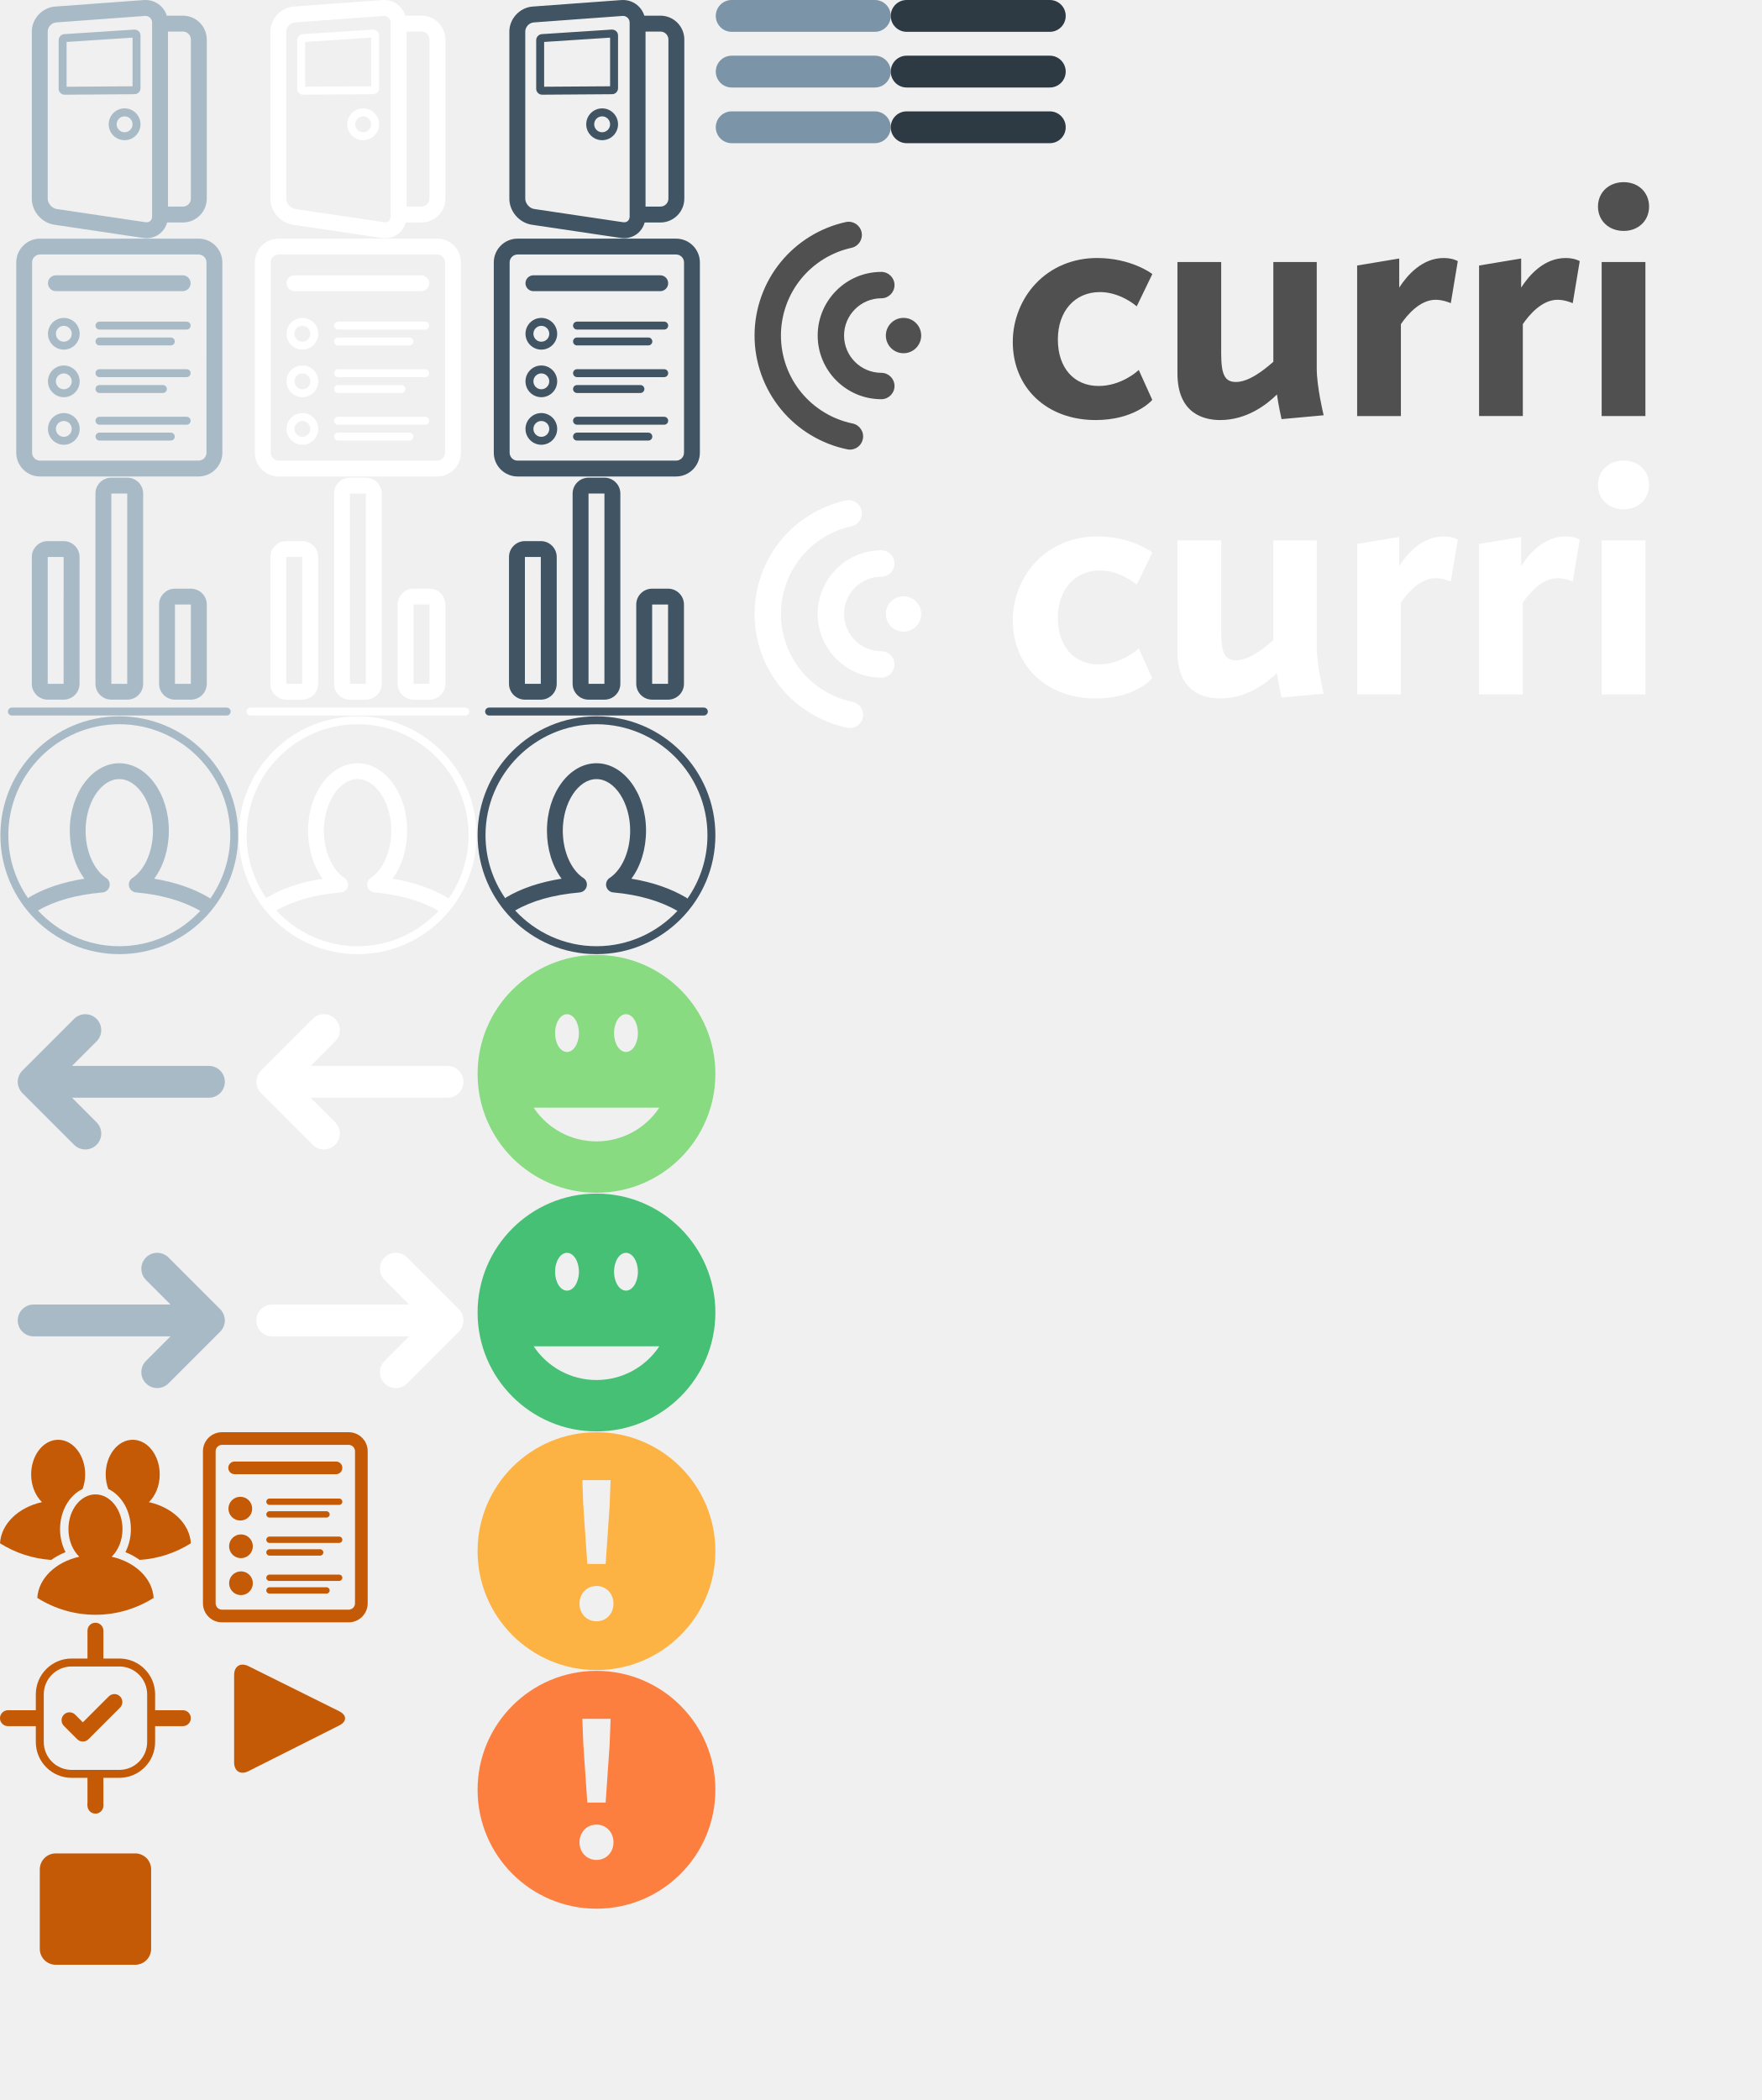
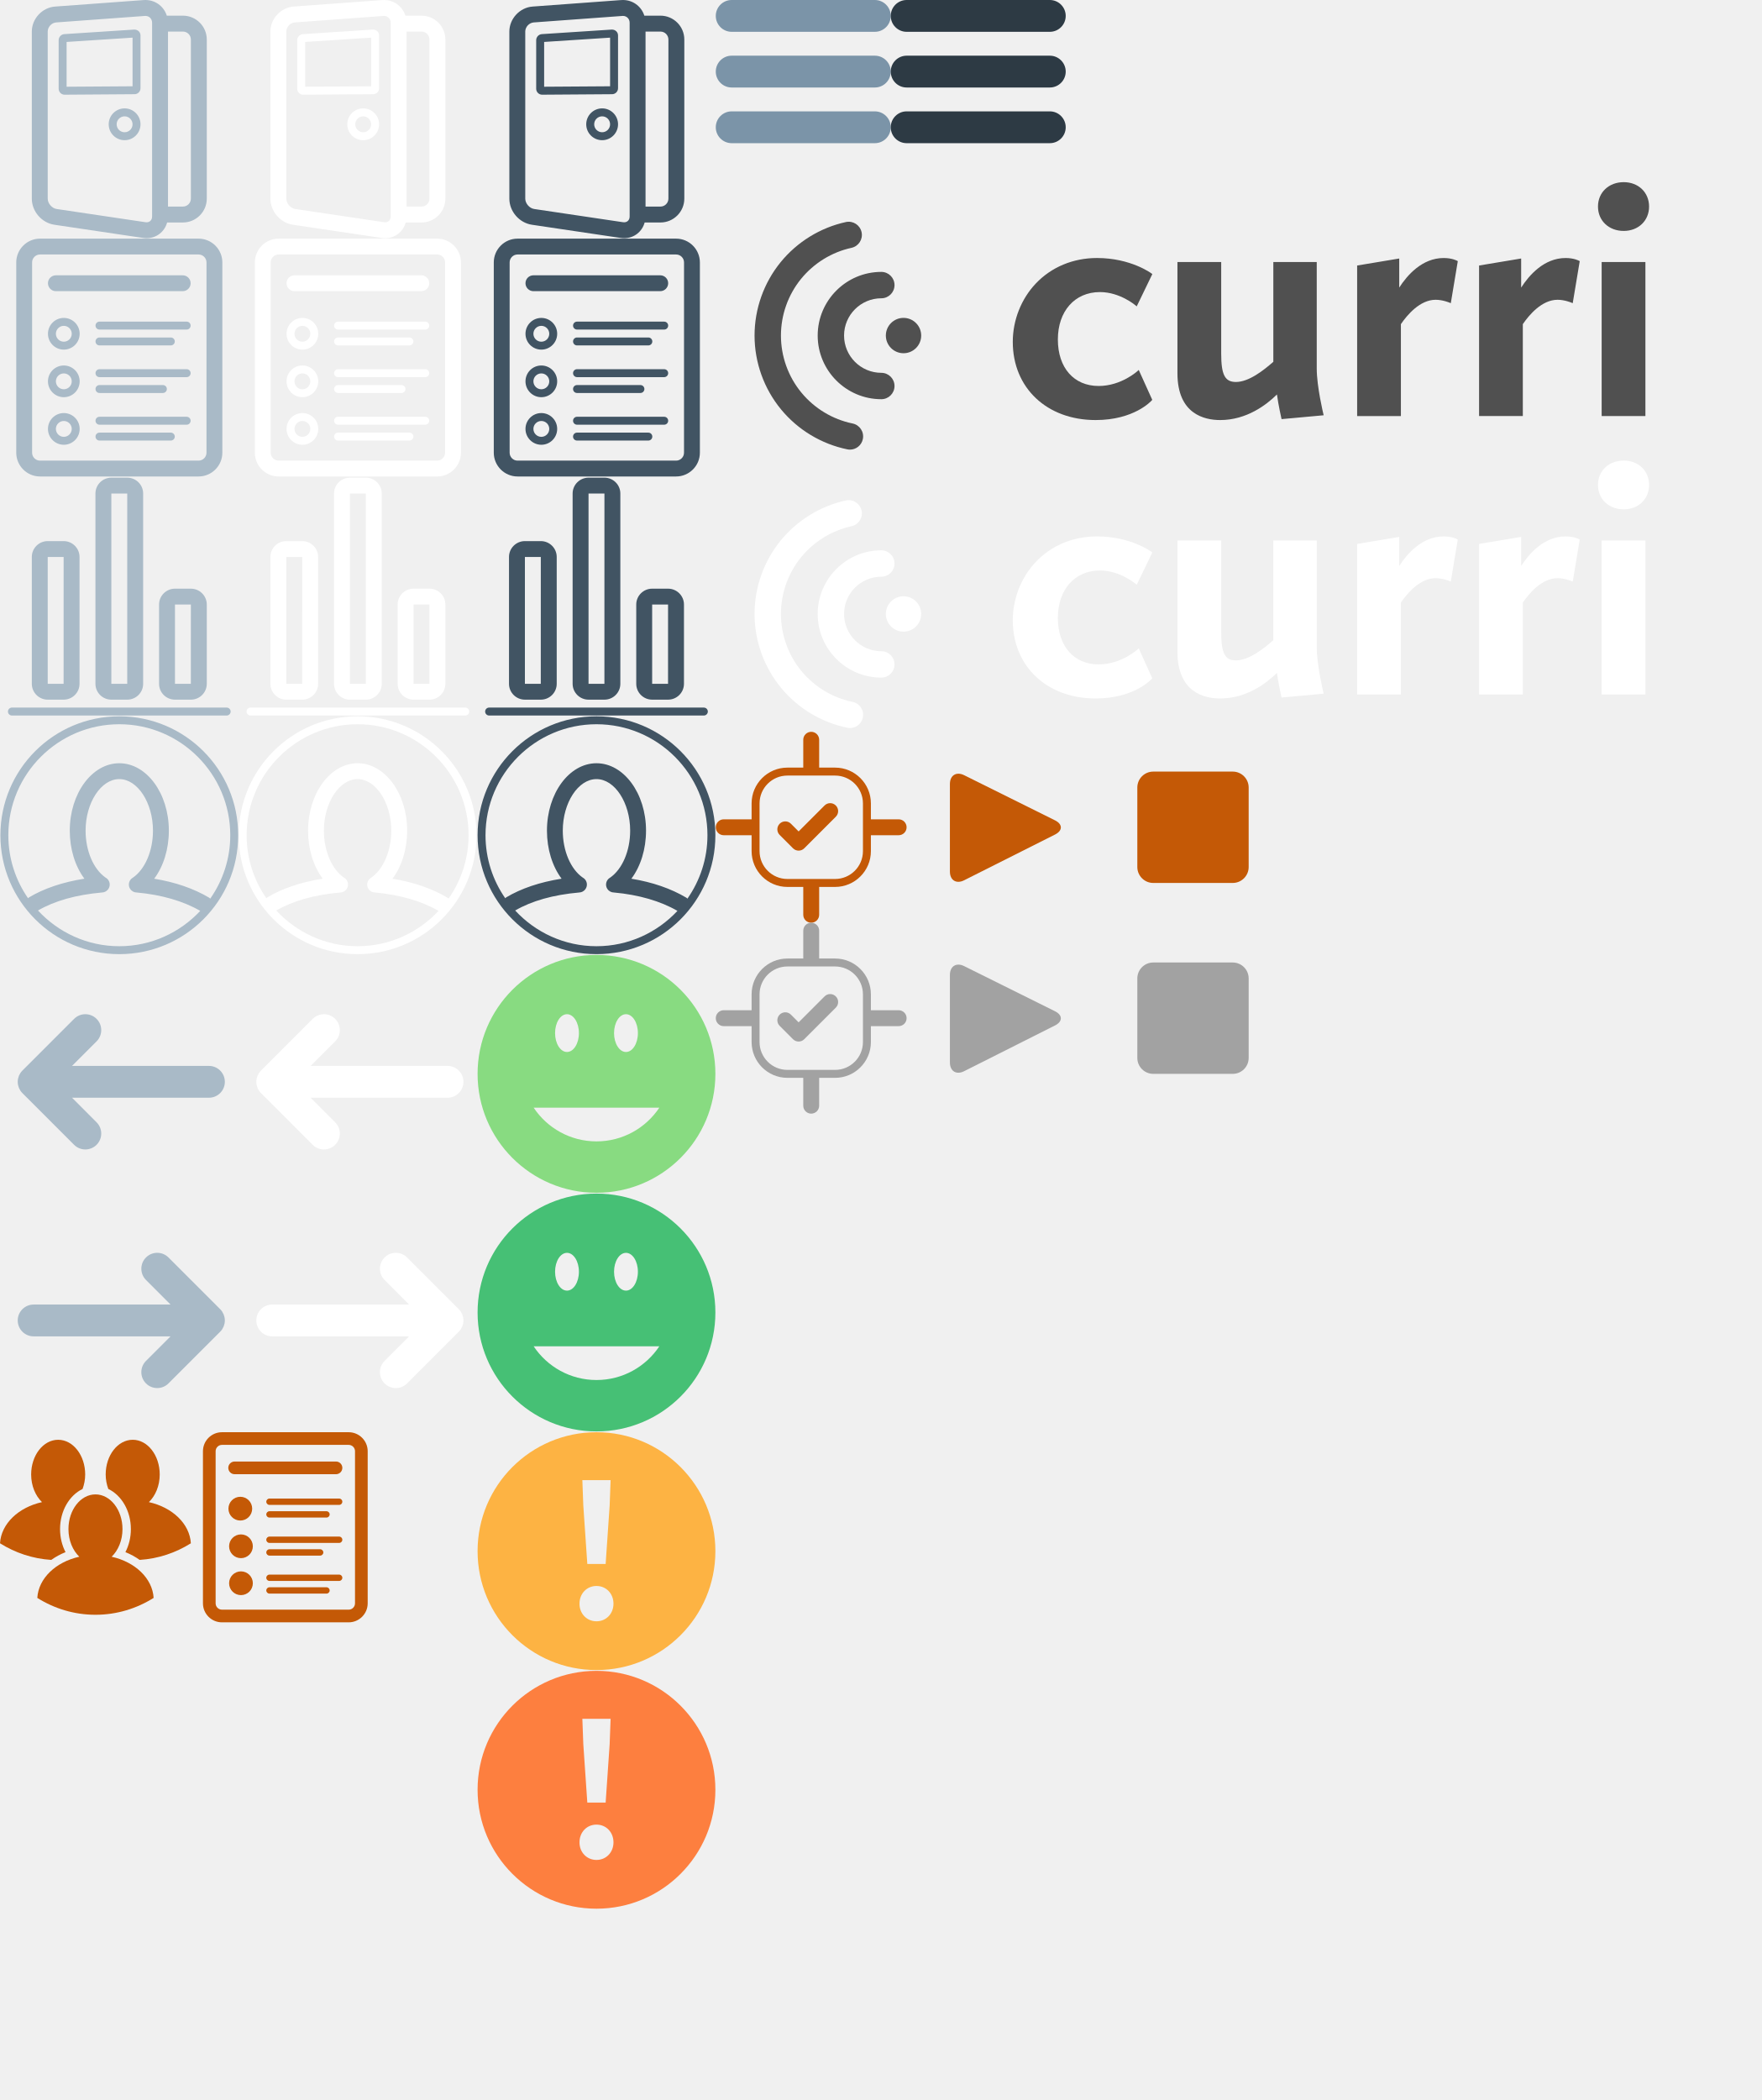
<svg xmlns="http://www.w3.org/2000/svg" version="1.1" id="Layer_1" x="0px" y="0px" width="221.5px" height="264px" viewBox="0.25 0 221.5 264" enable-background="new 0.25 0 221.5 264" xml:space="preserve">
  <path fill="none" stroke="#000000" stroke-linecap="round" stroke-linejoin="round" stroke-miterlimit="10" d="M91.233,11.326" />
  <path fill="none" stroke="#000000" stroke-linecap="round" stroke-linejoin="round" stroke-miterlimit="10" d="M89.233,12.929" />
  <g>
    <path fill="#7B94A8" d="M110.25,0h-18c-1.104,0-2,0.896-2,2s0.896,2,2,2h18c1.104,0,2-0.896,2-2S111.354,0,110.25,0z" />
    <path fill="#7B94A8" d="M110.25,7h-18c-1.104,0-2,0.896-2,2s0.896,2,2,2h18c1.104,0,2-0.896,2-2S111.354,7,110.25,7z" />
    <path fill="#7B94A8" d="M110.25,14h-18c-1.104,0-2,0.896-2,2s0.896,2,2,2h18c1.104,0,2-0.896,2-2S111.354,14,110.25,14z" />
  </g>
  <g>
    <path fill="#2D3A44" d="M132.25,0h-18c-1.104,0-2,0.896-2,2s0.896,2,2,2h18c1.104,0,2-0.896,2-2S133.354,0,132.25,0z" />
    <path fill="#2D3A44" d="M132.25,7h-18c-1.104,0-2,0.896-2,2s0.896,2,2,2h18c1.104,0,2-0.896,2-2S133.354,7,132.25,7z" />
    <path fill="#2D3A44" d="M132.25,14h-18c-1.104,0-2,0.896-2,2s0.896,2,2,2h18c1.104,0,2-0.896,2-2S133.354,14,132.25,14z" />
  </g>
  <g>
    <path fill="#FFFFFF" d="M53.25,1.969h-2.026c-0.388-1.216-1.535-2.061-2.917-1.96L37.171,0.825   c-1.61,0.118-2.921,1.529-2.921,3.144v21c0,1.604,1.243,3.047,2.831,3.284l11.169,1.661c0.148,0.022,0.293,0.032,0.435,0.032   c1.249,0,2.263-0.827,2.579-1.977h1.986c1.654,0,3-1.346,3-3v-20C56.25,3.314,54.904,1.969,53.25,1.969z M49.375,27.219   c0,0.484-0.353,0.79-0.831,0.716l-11.168-1.661c-0.6-0.089-1.126-0.699-1.126-1.305v-21c0-0.581,0.489-1.106,1.068-1.149L48.526,2   c0.484,0,0.849,0.369,0.849,0.859V27.219z M54.25,24.969c0,0.551-0.449,1-1,1h-1.875v-22h1.875c0.551,0,1,0.449,1,1V24.969z" />
    <path fill="#FFFFFF" d="M47.138,3.717c-0.001,0-0.002,0-0.003,0l-8.792,0.572c-0.402,0.026-0.718,0.362-0.718,0.765v6.102   c0,0.413,0.336,0.749,0.749,0.749h0.002l8.792-0.062c0.413-0.001,0.748-0.338,0.748-0.751V4.45   C47.917,4.046,47.589,3.717,47.138,3.717z M46.917,10.847l-8.292,0.056v-5.63l8.292-0.54V10.847z" />
    <path fill="#FFFFFF" d="M45.917,13.625c-1.103,0-2,0.897-2,2s0.897,2,2,2s2-0.897,2-2S47.02,13.625,45.917,13.625z M45.917,16.625   c-0.551,0-1-0.449-1-1s0.449-1,1-1s1,0.449,1,1S46.468,16.625,45.917,16.625z" />
  </g>
  <g>
    <path fill="#FFFFFF" d="M38.273,39.967c-1.1,0-1.994,0.894-1.994,1.993c0,1.1,0.894,1.993,1.994,1.993   c1.099,0,1.993-0.894,1.993-1.993C40.267,40.861,39.373,39.967,38.273,39.967z M38.273,42.957c-0.549,0-0.997-0.448-0.997-0.997   s0.448-0.997,0.997-0.997s0.997,0.448,0.997,0.997S38.822,42.957,38.273,42.957z" />
    <path fill="#FFFFFF" d="M38.273,45.947c-1.1,0-1.994,0.894-1.994,1.993c0,1.1,0.894,1.993,1.994,1.993   c1.099,0,1.993-0.894,1.993-1.993C40.267,46.841,39.373,45.947,38.273,45.947z M38.273,48.937c-0.549,0-0.997-0.448-0.997-0.997   c0-0.549,0.448-0.997,0.997-0.997s0.997,0.448,0.997,0.997C39.27,48.489,38.822,48.937,38.273,48.937z" />
    <path fill="#FFFFFF" d="M38.273,51.927c-1.1,0-1.994,0.894-1.994,1.993c0,1.1,0.894,1.993,1.994,1.993   c1.099,0,1.993-0.894,1.993-1.993C40.267,52.821,39.373,51.927,38.273,51.927z M38.273,54.917c-0.549,0-0.997-0.448-0.997-0.997   s0.448-0.997,0.997-0.997s0.997,0.448,0.997,0.997S38.822,54.917,38.273,54.917z" />
    <path fill="#FFFFFF" d="M55.217,30H35.283c-1.648,0-2.99,1.342-2.99,2.99v23.92c0,1.648,1.342,2.99,2.99,2.99h19.934   c1.648,0,2.99-1.342,2.99-2.99V32.99C58.207,31.342,56.865,30,55.217,30z M56.213,56.91c0,0.549-0.448,0.997-0.997,0.997H35.283   c-0.549,0-0.997-0.448-0.997-0.997V32.99c0-0.549,0.448-0.997,0.997-0.997h19.934c0.549,0,0.997,0.448,0.997,0.997L56.213,56.91   L56.213,56.91z" />
    <path fill="#FFFFFF" d="M53.722,40.434H42.758c-0.275,0-0.499,0.223-0.499,0.498s0.224,0.499,0.499,0.499h10.963   c0.275,0,0.499-0.223,0.499-0.499C54.22,40.657,53.998,40.434,53.722,40.434z" />
    <path fill="#FFFFFF" d="M42.758,43.424h8.97c0.275,0,0.498-0.223,0.498-0.499c0-0.275-0.223-0.498-0.498-0.498h-8.97   c-0.275,0-0.499,0.223-0.499,0.498C42.26,43.201,42.483,43.424,42.758,43.424z" />
    <path fill="#FFFFFF" d="M53.722,46.414H42.758c-0.275,0-0.499,0.223-0.499,0.498s0.224,0.499,0.499,0.499h10.963   c0.275,0,0.499-0.223,0.499-0.499C54.22,46.637,53.998,46.414,53.722,46.414z" />
    <path fill="#FFFFFF" d="M42.758,49.404h7.973c0.275,0,0.499-0.223,0.499-0.499c0-0.275-0.223-0.498-0.499-0.498h-7.973   c-0.275,0-0.499,0.223-0.499,0.498C42.26,49.181,42.483,49.404,42.758,49.404z" />
    <path fill="#FFFFFF" d="M53.722,52.394H42.758c-0.275,0-0.499,0.223-0.499,0.498s0.224,0.499,0.499,0.499h10.963   c0.275,0,0.499-0.223,0.499-0.499C54.22,52.617,53.998,52.394,53.722,52.394z" />
    <path fill="#FFFFFF" d="M51.729,54.387h-8.97c-0.275,0-0.499,0.223-0.499,0.499c0,0.276,0.224,0.498,0.499,0.498h8.97   c0.275,0,0.498-0.223,0.498-0.498C52.227,54.611,52.004,54.387,51.729,54.387z" />
    <path fill="#FFFFFF" d="M37.277,36.603h15.946c0.55,0,0.997-0.447,0.997-0.997c0-0.55-0.447-0.997-0.997-0.997H37.277   c-0.55,0-0.997,0.447-0.997,0.997C36.28,36.156,36.727,36.603,37.277,36.603z" />
  </g>
  <g>
    <path fill="#FFFFFF" d="M36.25,87.957h2c1.103,0,2-0.894,2-1.993V70.017c0-1.099-0.897-1.993-2-1.993h-2c-1.103,0-2,0.894-2,1.993   v15.947C34.25,87.062,35.147,87.957,36.25,87.957z M36.25,70.017h2l-0.003,15.947H36.25V70.017z" />
    <path fill="#FFFFFF" d="M44.25,87.957h2c1.103,0,2-0.894,2-1.993v-23.92c0-1.1-0.897-1.994-2-1.994h-2c-1.103,0-2,0.894-2,1.994   v23.92C42.25,87.062,43.147,87.957,44.25,87.957z M44.25,62.043h2l-0.003,23.92H44.25V62.043z" />
    <path fill="#FFFFFF" d="M52.25,87.957h2c1.103,0,2-0.894,2-1.993v-9.967c0-1.099-0.897-1.993-2-1.993h-2c-1.103,0-2,0.894-2,1.993   v9.967C50.25,87.062,51.147,87.957,52.25,87.957z M52.25,75.997h2l-0.003,9.967H52.25V75.997z" />
    <path fill="#FFFFFF" d="M58.75,88.953h-27c-0.276,0-0.5,0.225-0.5,0.499s0.224,0.499,0.5,0.499h27c0.276,0,0.5-0.225,0.5-0.499   S59.026,88.953,58.75,88.953z" />
  </g>
  <path fill="#FFFFFF" d="M45.214,90.05c-8.256,0-14.95,6.694-14.95,14.95s6.693,14.95,14.95,14.95c8.257,0,14.95-6.694,14.95-14.95  S53.471,90.05,45.214,90.05z M45.214,91.047c7.695,0,13.954,6.258,13.954,13.953c0,2.965-0.936,5.71-2.519,7.973  c-0.044-0.038-0.077-0.085-0.129-0.117c-1.948-1.156-4.269-1.956-6.919-2.388c1.165-1.56,1.843-3.714,1.843-6.046  c0-4.672-2.795-8.472-6.229-8.472c-3.434,0-6.229,3.799-6.229,8.472c0,2.331,0.676,4.481,1.839,6.041  c-2.733,0.433-5.071,1.222-6.97,2.353c-0.045,0.028-0.075,0.071-0.115,0.104c-1.561-2.251-2.479-4.98-2.479-7.92  C31.261,97.305,37.52,91.047,45.214,91.047z M45.214,118.953c-4.041,0-7.673-1.736-10.224-4.489  c2.081-1.213,4.785-1.975,8.046-2.265c0.274-0.008,0.544-0.129,0.733-0.35c0.263-0.309,0.315-0.744,0.13-1.104  c-0.093-0.182-0.236-0.325-0.408-0.417c-1.53-1.064-2.515-3.371-2.515-5.905c0-3.51,1.939-6.479,4.236-6.479  c2.297,0,4.236,2.968,4.236,6.479c0,2.538-0.987,4.846-2.519,5.909c-0.151,0.084-0.28,0.208-0.372,0.363  c-0.195,0.33-0.184,0.745,0.03,1.062c0.192,0.288,0.509,0.444,0.83,0.444c0.001,0,0.002,0,0.003,0c3.102,0.28,5.852,1.08,7.974,2.31  C52.847,117.236,49.231,118.953,45.214,118.953z" />
  <path fill="#FFFFFF" d="M58.183,167.111c0.018-0.025,0.029-0.057,0.046-0.084c0.05-0.084,0.1-0.168,0.138-0.26  c0.016-0.037,0.023-0.078,0.037-0.117c0.029-0.084,0.06-0.166,0.077-0.256c0.026-0.129,0.04-0.269,0.04-0.396  s-0.014-0.268-0.04-0.396c-0.018-0.09-0.048-0.172-0.077-0.256c-0.014-0.039-0.021-0.08-0.037-0.117  c-0.038-0.092-0.088-0.176-0.138-0.26c-0.017-0.027-0.028-0.059-0.046-0.085c-0.073-0.108-0.156-0.21-0.249-0.304l-6.499-6.498  c-0.781-0.781-2.048-0.781-2.828,0c-0.781,0.781-0.781,2.047,0,2.828l3.085,3.09H34.479c-1.104,0-2,0.896-2,2s0.896,2,2,2h17.213  l-3.086,3.086c-0.781,0.781-0.781,2.047,0,2.828c0.39,0.391,0.902,0.586,1.414,0.586s1.023-0.195,1.414-0.586l6.499-6.498  C58.026,167.322,58.109,167.221,58.183,167.111z" />
  <g>
    <path fill="#415463" d="M83.294,1.969h-2.026c-0.388-1.216-1.535-2.061-2.917-1.96L67.215,0.825   c-1.61,0.118-2.921,1.529-2.921,3.144v21c0,1.604,1.243,3.047,2.831,3.284l11.169,1.661c0.148,0.022,0.293,0.032,0.435,0.032   c1.249,0,2.263-0.827,2.579-1.977h1.986c1.654,0,3-1.346,3-3v-20C86.294,3.314,84.948,1.969,83.294,1.969z M79.419,27.219   c0,0.484-0.353,0.79-0.831,0.716L67.42,26.274c-0.6-0.089-1.126-0.699-1.126-1.305v-21c0-0.581,0.489-1.106,1.068-1.149L78.57,2   c0.484,0,0.849,0.369,0.849,0.859V27.219z M84.294,24.969c0,0.551-0.449,1-1,1h-1.875v-22h1.875c0.551,0,1,0.449,1,1V24.969z" />
    <path fill="#415463" d="M77.182,3.717c-0.001,0-0.002,0-0.003,0l-8.792,0.572c-0.402,0.026-0.718,0.362-0.718,0.765v6.102   c0,0.413,0.336,0.749,0.749,0.749h0.002l8.792-0.062c0.413-0.001,0.748-0.338,0.748-0.751V4.45   C77.961,4.046,77.633,3.717,77.182,3.717z M76.961,10.847l-8.292,0.056v-5.63l8.292-0.54V10.847z" />
    <path fill="#415463" d="M75.961,13.625c-1.103,0-2,0.897-2,2s0.897,2,2,2s2-0.897,2-2S77.064,13.625,75.961,13.625z M75.961,16.625   c-0.551,0-1-0.449-1-1s0.449-1,1-1s1,0.449,1,1S76.512,16.625,75.961,16.625z" />
  </g>
  <g>
    <path fill="#415463" d="M68.316,39.967c-1.099,0-1.993,0.894-1.993,1.993c0,1.1,0.894,1.993,1.993,1.993   c1.099,0,1.993-0.894,1.993-1.993C70.311,40.861,69.416,39.967,68.316,39.967z M68.316,42.957c-0.549,0-0.997-0.448-0.997-0.997   s0.448-0.997,0.997-0.997c0.549,0,0.997,0.448,0.997,0.997S68.866,42.957,68.316,42.957z" />
    <path fill="#415463" d="M68.316,45.947c-1.099,0-1.993,0.894-1.993,1.993c0,1.1,0.894,1.993,1.993,1.993   c1.099,0,1.993-0.894,1.993-1.993C70.311,46.841,69.416,45.947,68.316,45.947z M68.316,48.937c-0.549,0-0.997-0.448-0.997-0.997   c0-0.549,0.448-0.997,0.997-0.997c0.549,0,0.997,0.448,0.997,0.997C69.313,48.489,68.866,48.937,68.316,48.937z" />
    <path fill="#415463" d="M68.316,51.927c-1.099,0-1.993,0.894-1.993,1.993c0,1.1,0.894,1.993,1.993,1.993   c1.099,0,1.993-0.894,1.993-1.993C70.311,52.821,69.416,51.927,68.316,51.927z M68.316,54.917c-0.549,0-0.997-0.448-0.997-0.997   s0.448-0.997,0.997-0.997c0.549,0,0.997,0.448,0.997,0.997S68.866,54.917,68.316,54.917z" />
    <path fill="#415463" d="M85.261,30H65.327c-1.648,0-2.99,1.342-2.99,2.99v23.92c0,1.648,1.342,2.99,2.99,2.99h19.934   c1.648,0,2.99-1.342,2.99-2.99V32.99C88.25,31.342,86.909,30,85.261,30z M86.256,56.91c0,0.549-0.448,0.997-0.997,0.997H65.327   c-0.549,0-0.997-0.448-0.997-0.997V32.99c0-0.549,0.448-0.997,0.997-0.997h19.934c0.549,0,0.997,0.448,0.997,0.997L86.256,56.91   L86.256,56.91z" />
    <path fill="#415463" d="M83.766,40.434H72.802c-0.275,0-0.498,0.223-0.498,0.498s0.223,0.499,0.498,0.499h10.963   c0.275,0,0.499-0.223,0.499-0.499C84.264,40.657,84.041,40.434,83.766,40.434z" />
    <path fill="#415463" d="M72.802,43.424h8.97c0.275,0,0.498-0.223,0.498-0.499c0-0.275-0.223-0.498-0.498-0.498h-8.97   c-0.275,0-0.498,0.223-0.498,0.498C72.304,43.201,72.526,43.424,72.802,43.424z" />
    <path fill="#415463" d="M83.766,46.414H72.802c-0.275,0-0.498,0.223-0.498,0.498s0.223,0.499,0.498,0.499h10.963   c0.275,0,0.499-0.223,0.499-0.499C84.264,46.637,84.041,46.414,83.766,46.414z" />
    <path fill="#415463" d="M72.802,49.404h7.974c0.275,0,0.498-0.223,0.498-0.499c0-0.275-0.223-0.498-0.498-0.498h-7.974   c-0.275,0-0.498,0.223-0.498,0.498C72.304,49.181,72.526,49.404,72.802,49.404z" />
    <path fill="#415463" d="M83.766,52.394H72.802c-0.275,0-0.498,0.223-0.498,0.498s0.223,0.499,0.498,0.499h10.963   c0.275,0,0.499-0.223,0.499-0.499C84.264,52.617,84.041,52.394,83.766,52.394z" />
    <path fill="#415463" d="M81.771,54.387h-8.97c-0.275,0-0.498,0.223-0.498,0.499c0,0.276,0.223,0.498,0.498,0.498h8.97   c0.275,0,0.498-0.223,0.498-0.498C82.27,54.611,82.047,54.387,81.771,54.387z" />
    <path fill="#415463" d="M67.32,36.603h15.947c0.55,0,0.997-0.447,0.997-0.997c0-0.55-0.447-0.997-0.997-0.997H67.32   c-0.55,0-0.997,0.447-0.997,0.997C66.324,36.156,66.771,36.603,67.32,36.603z" />
  </g>
  <g>
    <path fill="#415463" d="M66.25,87.957h2c1.103,0,2-0.894,2-1.993V70.017c0-1.099-0.897-1.993-2-1.993h-2c-1.103,0-2,0.894-2,1.993   v15.947C64.25,87.062,65.147,87.957,66.25,87.957z M66.25,70.017h2l-0.003,15.947H66.25V70.017z" />
    <path fill="#415463" d="M74.25,87.957h2c1.103,0,2-0.894,2-1.993v-23.92c0-1.1-0.897-1.994-2-1.994h-2c-1.103,0-2,0.894-2,1.994   v23.92C72.25,87.062,73.147,87.957,74.25,87.957z M74.25,62.043h2l-0.003,23.92H74.25V62.043z" />
    <path fill="#415463" d="M82.25,87.957h2c1.103,0,2-0.894,2-1.993v-9.967c0-1.099-0.897-1.993-2-1.993h-2c-1.103,0-2,0.894-2,1.993   v9.967C80.25,87.062,81.147,87.957,82.25,87.957z M82.25,75.997h2l-0.003,9.967H82.25V75.997z" />
    <path fill="#415463" d="M88.75,88.953h-27c-0.276,0-0.5,0.225-0.5,0.499s0.224,0.499,0.5,0.499h27c0.276,0,0.5-0.225,0.5-0.499   S89.026,88.953,88.75,88.953z" />
  </g>
  <path fill="#415463" d="M75.25,90.05c-8.257,0-14.95,6.694-14.95,14.95s6.693,14.95,14.95,14.95c8.256,0,14.95-6.694,14.95-14.95  S83.507,90.05,75.25,90.05z M75.25,91.047c7.694,0,13.953,6.258,13.953,13.953c0,2.965-0.936,5.71-2.519,7.973  c-0.043-0.038-0.077-0.085-0.129-0.117c-1.948-1.156-4.269-1.956-6.918-2.388c1.165-1.56,1.843-3.714,1.843-6.046  c0-4.672-2.795-8.472-6.229-8.472c-3.435,0-6.229,3.799-6.229,8.472c0,2.331,0.676,4.481,1.839,6.041  c-2.733,0.433-5.072,1.222-6.97,2.353c-0.045,0.028-0.075,0.071-0.115,0.104c-1.561-2.251-2.479-4.98-2.479-7.92  C61.297,97.305,67.556,91.047,75.25,91.047z M75.25,118.953c-4.041,0-7.674-1.736-10.224-4.489c2.081-1.213,4.785-1.975,8.046-2.265  c0.274-0.008,0.544-0.129,0.733-0.35c0.263-0.309,0.315-0.744,0.13-1.104c-0.093-0.182-0.237-0.325-0.408-0.417  c-1.53-1.064-2.514-3.371-2.514-5.905c0-3.51,1.939-6.479,4.236-6.479c2.296,0,4.236,2.968,4.236,6.479  c0,2.538-0.987,4.846-2.52,5.909c-0.151,0.084-0.28,0.208-0.372,0.363c-0.195,0.33-0.183,0.745,0.03,1.062  c0.192,0.288,0.509,0.444,0.83,0.444c0.001,0,0.002,0,0.003,0c3.102,0.28,5.852,1.08,7.974,2.31  C82.883,117.236,79.267,118.953,75.25,118.953z" />
  <g>
    <path fill="#A9BAC7" d="M23.25,1.969h-2.026c-0.388-1.216-1.535-2.061-2.917-1.96L7.171,0.825C5.561,0.943,4.25,2.354,4.25,3.969   v21c0,1.604,1.243,3.047,2.831,3.284l11.169,1.661c0.148,0.022,0.293,0.032,0.435,0.032c1.249,0,2.263-0.827,2.579-1.977h1.986   c1.654,0,3-1.346,3-3v-20C26.25,3.314,24.904,1.969,23.25,1.969z M19.375,27.219c0,0.484-0.353,0.79-0.831,0.716L7.375,26.274   c-0.599-0.089-1.125-0.699-1.125-1.305v-21c0-0.581,0.489-1.107,1.068-1.149L18.526,2c0.484,0,0.849,0.369,0.849,0.859V27.219z    M24.25,24.969c0,0.551-0.449,1-1,1h-1.875v-22h1.875c0.551,0,1,0.449,1,1V24.969z" />
    <path fill="#A9BAC7" d="M17.138,3.717c-0.001,0-0.002,0-0.003,0L8.343,4.289C7.94,4.315,7.625,4.651,7.625,5.054v6.102   c0,0.413,0.336,0.749,0.749,0.749h0.002l8.792-0.062c0.413-0.001,0.748-0.338,0.748-0.751V4.45   C17.917,4.046,17.589,3.717,17.138,3.717z M16.917,10.847l-8.292,0.056v-5.63l8.292-0.54V10.847z" />
    <path fill="#A9BAC7" d="M15.917,13.625c-1.103,0-2,0.897-2,2s0.897,2,2,2s2-0.897,2-2S17.02,13.625,15.917,13.625z M15.917,16.625   c-0.551,0-1-0.449-1-1s0.449-1,1-1s1,0.449,1,1S16.468,16.625,15.917,16.625z" />
  </g>
  <g>
    <path fill="#A9BAC7" d="M8.274,39.967c-1.1,0-1.994,0.894-1.994,1.993c0,1.1,0.894,1.993,1.994,1.993   c1.099,0,1.993-0.894,1.993-1.993S9.373,39.967,8.274,39.967z M8.274,42.957c-0.549,0-0.997-0.448-0.997-0.997   s0.448-0.997,0.997-0.997s0.997,0.448,0.997,0.997S8.822,42.957,8.274,42.957z" />
    <path fill="#A9BAC7" d="M8.274,45.947c-1.1,0-1.994,0.894-1.994,1.993c0,1.1,0.894,1.993,1.994,1.993   c1.099,0,1.993-0.894,1.993-1.993S9.373,45.947,8.274,45.947z M8.274,48.937c-0.549,0-0.997-0.448-0.997-0.997   c0-0.549,0.448-0.997,0.997-0.997s0.997,0.448,0.997,0.997C9.271,48.489,8.822,48.937,8.274,48.937z" />
    <path fill="#A9BAC7" d="M8.274,51.927c-1.1,0-1.994,0.894-1.994,1.993c0,1.1,0.894,1.993,1.994,1.993   c1.099,0,1.993-0.894,1.993-1.993S9.373,51.927,8.274,51.927z M8.274,54.917c-0.549,0-0.997-0.448-0.997-0.997   s0.448-0.997,0.997-0.997s0.997,0.448,0.997,0.997S8.822,54.917,8.274,54.917z" />
    <path fill="#A9BAC7" d="M25.217,30H5.283c-1.648,0-2.99,1.342-2.99,2.99v23.92c0,1.648,1.341,2.99,2.99,2.99h19.934   c1.648,0,2.99-1.342,2.99-2.99V32.99C28.207,31.342,26.865,30,25.217,30z M26.213,56.91c0,0.549-0.448,0.997-0.997,0.997H5.283   c-0.549,0-0.997-0.448-0.997-0.997V32.99c0-0.549,0.448-0.997,0.997-0.997h19.934c0.549,0,0.997,0.448,0.997,0.997L26.213,56.91   L26.213,56.91z" />
    <path fill="#A9BAC7" d="M23.722,40.434H12.758c-0.275,0-0.499,0.223-0.499,0.498s0.224,0.499,0.499,0.499h10.963   c0.275,0,0.498-0.223,0.498-0.499C24.22,40.657,23.998,40.434,23.722,40.434z" />
    <path fill="#A9BAC7" d="M12.758,43.424h8.97c0.275,0,0.499-0.223,0.499-0.499c0-0.275-0.223-0.498-0.499-0.498h-8.97   c-0.275,0-0.499,0.223-0.499,0.498C12.26,43.201,12.483,43.424,12.758,43.424z" />
    <path fill="#A9BAC7" d="M23.722,46.415H12.758c-0.275,0-0.499,0.223-0.499,0.498c0,0.276,0.224,0.499,0.499,0.499h10.963   c0.275,0,0.498-0.223,0.498-0.499C24.22,46.637,23.998,46.415,23.722,46.415z" />
    <path fill="#A9BAC7" d="M12.758,49.404h7.973c0.275,0,0.499-0.223,0.499-0.499c0-0.275-0.224-0.498-0.499-0.498h-7.973   c-0.275,0-0.499,0.223-0.499,0.498C12.26,49.181,12.483,49.404,12.758,49.404z" />
    <path fill="#A9BAC7" d="M23.722,52.394H12.758c-0.275,0-0.499,0.223-0.499,0.498s0.224,0.499,0.499,0.499h10.963   c0.275,0,0.498-0.223,0.498-0.499C24.22,52.617,23.998,52.394,23.722,52.394z" />
    <path fill="#A9BAC7" d="M21.728,54.387h-8.97c-0.275,0-0.499,0.223-0.499,0.499c0,0.276,0.224,0.498,0.499,0.498h8.97   c0.275,0,0.499-0.223,0.499-0.498C22.227,54.611,22.004,54.387,21.728,54.387z" />
    <path fill="#A9BAC7" d="M7.276,36.604h15.947c0.55,0,0.997-0.447,0.997-0.997c0-0.55-0.447-0.997-0.997-0.997H7.276   c-0.55,0-0.997,0.447-0.997,0.997C6.28,36.156,6.727,36.604,7.276,36.604z" />
  </g>
  <g>
    <path fill="#A9BAC7" d="M6.25,87.957h2c1.103,0,2-0.894,2-1.993V70.017c0-1.099-0.897-1.993-2-1.993h-2c-1.103,0-2,0.894-2,1.993   v15.947C4.25,87.062,5.147,87.957,6.25,87.957z M6.25,70.017h2L8.247,85.963H6.25V70.017z" />
    <path fill="#A9BAC7" d="M14.25,87.957h2c1.103,0,2-0.894,2-1.993v-23.92c0-1.1-0.897-1.994-2-1.994h-2c-1.103,0-2,0.894-2,1.994   v23.92C12.25,87.062,13.147,87.957,14.25,87.957z M14.25,62.043h2l-0.003,23.92H14.25V62.043z" />
    <path fill="#A9BAC7" d="M22.25,87.957h2c1.103,0,2-0.894,2-1.993v-9.967c0-1.099-0.897-1.993-2-1.993h-2c-1.103,0-2,0.894-2,1.993   v9.967C20.25,87.062,21.147,87.957,22.25,87.957z M22.25,75.997h2l-0.003,9.967H22.25V75.997z" />
    <path fill="#A9BAC7" d="M28.75,88.953h-27c-0.276,0-0.5,0.225-0.5,0.499c0,0.275,0.224,0.499,0.5,0.499h27   c0.276,0,0.5-0.224,0.5-0.499S29.026,88.953,28.75,88.953z" />
  </g>
  <path fill="#A9BAC7" d="M15.25,90.05C6.994,90.05,0.3,96.744,0.3,105s6.694,14.95,14.95,14.95S30.2,113.256,30.2,105  S23.506,90.05,15.25,90.05z M15.25,91.047c7.694,0,13.953,6.258,13.953,13.953c0,2.965-0.936,5.71-2.518,7.973  c-0.044-0.038-0.077-0.085-0.128-0.117c-1.949-1.156-4.269-1.956-6.919-2.388c1.165-1.56,1.843-3.714,1.843-6.046  c0-4.672-2.795-8.472-6.229-8.472s-6.229,3.799-6.229,8.472c0,2.331,0.676,4.481,1.839,6.041c-2.733,0.433-5.071,1.222-6.97,2.353  c-0.046,0.028-0.075,0.071-0.115,0.104c-1.561-2.251-2.479-4.98-2.479-7.92C1.297,97.305,7.556,91.047,15.25,91.047z M15.25,118.953  c-4.041,0-7.673-1.736-10.224-4.489c2.081-1.213,4.785-1.975,8.046-2.265c0.274-0.008,0.544-0.129,0.733-0.35  c0.263-0.309,0.315-0.744,0.13-1.104c-0.093-0.182-0.236-0.325-0.408-0.417c-1.53-1.064-2.515-3.371-2.515-5.905  c0-3.51,1.939-6.479,4.236-6.479s4.236,2.968,4.236,6.479c0,2.538-0.987,4.846-2.52,5.909c-0.151,0.084-0.28,0.208-0.372,0.363  c-0.196,0.33-0.184,0.745,0.03,1.062c0.192,0.288,0.508,0.444,0.83,0.444c0.001,0,0.002,0,0.003,0c3.102,0.28,5.852,1.08,7.973,2.31  C22.883,117.236,19.266,118.953,15.25,118.953z" />
  <path fill="#A9BAC7" d="M28.183,167.111c0.018-0.025,0.029-0.057,0.046-0.084c0.05-0.084,0.1-0.168,0.138-0.26  c0.016-0.037,0.023-0.078,0.037-0.117c0.029-0.084,0.06-0.166,0.077-0.256c0.026-0.129,0.04-0.269,0.04-0.396  s-0.014-0.268-0.04-0.396c-0.018-0.09-0.048-0.172-0.077-0.256c-0.014-0.039-0.021-0.08-0.037-0.117  c-0.038-0.092-0.088-0.176-0.138-0.26c-0.017-0.027-0.028-0.059-0.046-0.085c-0.073-0.108-0.156-0.21-0.249-0.304l-6.499-6.498  c-0.781-0.781-2.048-0.781-2.828,0c-0.781,0.781-0.781,2.047,0,2.828l3.085,3.09H4.479c-1.104,0-2,0.896-2,2s0.896,2,2,2h17.213  l-3.086,3.086c-0.781,0.781-0.781,2.047,0,2.828c0.39,0.391,0.902,0.586,1.414,0.586s1.023-0.195,1.414-0.586l6.499-6.498  C28.026,167.322,28.109,167.221,28.183,167.111z" />
  <path fill="#A9BAC7" d="M2.817,134.889c-0.018,0.025-0.029,0.057-0.046,0.084c-0.05,0.084-0.1,0.168-0.138,0.26  c-0.016,0.037-0.023,0.078-0.037,0.117c-0.029,0.084-0.06,0.166-0.077,0.256c-0.026,0.129-0.04,0.269-0.04,0.396  s0.014,0.268,0.04,0.396c0.018,0.09,0.048,0.172,0.077,0.256c0.014,0.039,0.021,0.08,0.037,0.117  c0.038,0.092,0.088,0.176,0.138,0.26c0.017,0.027,0.028,0.059,0.046,0.085c0.073,0.108,0.156,0.21,0.249,0.304l6.499,6.498  c0.781,0.781,2.048,0.781,2.828,0c0.781-0.781,0.781-2.047,0-2.828L9.308,138h17.213c1.104,0,2-0.896,2-2s-0.896-2-2-2H9.308  l3.086-3.086c0.781-0.781,0.781-2.047,0-2.828c-0.39-0.391-0.902-0.586-1.414-0.586s-1.023,0.195-1.414,0.586l-6.499,6.498  C2.974,134.678,2.891,134.779,2.817,134.889z" />
  <path fill="#FFFFFF" d="M32.817,134.889c-0.018,0.025-0.029,0.057-0.046,0.084c-0.05,0.084-0.1,0.168-0.138,0.26  c-0.016,0.037-0.023,0.078-0.037,0.117c-0.029,0.084-0.06,0.166-0.077,0.256c-0.026,0.129-0.04,0.269-0.04,0.396  s0.014,0.268,0.04,0.396c0.018,0.09,0.048,0.172,0.077,0.256c0.014,0.039,0.021,0.08,0.037,0.117  c0.038,0.092,0.088,0.176,0.138,0.26c0.017,0.027,0.028,0.059,0.046,0.085c0.073,0.108,0.156,0.21,0.249,0.304l6.499,6.498  c0.781,0.781,2.048,0.781,2.828,0c0.781-0.781,0.781-2.047,0-2.828L39.308,138h17.213c1.104,0,2-0.896,2-2s-0.896-2-2-2H39.308  l3.086-3.086c0.781-0.781,0.781-2.047,0-2.828c-0.39-0.391-0.902-0.586-1.414-0.586s-1.023,0.195-1.414,0.586l-6.499,6.498  C32.974,134.678,32.891,134.779,32.817,134.889z" />
  <path fill="#88DB81" d="M75.25,120.05c-8.257,0-14.95,6.693-14.95,14.95s6.693,14.95,14.95,14.95S90.2,143.257,90.2,135  S83.507,120.05,75.25,120.05z M78.958,127.5c0.829,0,1.5,1.062,1.5,2.375s-0.671,2.375-1.5,2.375c-0.828,0-1.5-1.062-1.5-2.375  S78.13,127.5,78.958,127.5z M71.542,127.5c0.829,0,1.5,1.062,1.5,2.375s-0.671,2.375-1.5,2.375c-0.828,0-1.5-1.062-1.5-2.375  S70.713,127.5,71.542,127.5z M75.25,143.488c-3.299,0-6.201-1.686-7.9-4.238h15.803C81.452,141.805,78.548,143.488,75.25,143.488z" />
  <path fill="#46C075" d="M75.25,150.05c-8.257,0-14.95,6.693-14.95,14.95s6.693,14.95,14.95,14.95S90.2,173.257,90.2,165  S83.507,150.05,75.25,150.05z M78.958,157.5c0.829,0,1.5,1.062,1.5,2.375s-0.671,2.375-1.5,2.375c-0.828,0-1.5-1.062-1.5-2.375  S78.13,157.5,78.958,157.5z M71.542,157.5c0.829,0,1.5,1.062,1.5,2.375s-0.671,2.375-1.5,2.375c-0.828,0-1.5-1.062-1.5-2.375  S70.713,157.5,71.542,157.5z M75.25,173.488c-3.299,0-6.201-1.686-7.9-4.238h15.803C81.452,171.805,78.548,173.488,75.25,173.488z" />
  <path fill="#FDB343" d="M75.25,180.05c-8.257,0-14.95,6.693-14.95,14.95s6.693,14.95,14.95,14.95S90.2,203.257,90.2,195  S83.507,180.05,75.25,180.05z M77.025,186.076l-0.119,3.191l-0.504,7.344h-2.305l-0.504-7.344l-0.119-3.191H77.025z M75.25,203.82  c-1.225,0-2.137-0.961-2.137-2.209c0-1.271,0.912-2.231,2.137-2.231s2.137,0.96,2.137,2.231  C77.387,202.859,76.475,203.82,75.25,203.82z" />
  <path fill="#FD7F3F" d="M75.25,210.05c-8.257,0-14.95,6.693-14.95,14.95s6.693,14.95,14.95,14.95S90.2,233.257,90.2,225  S83.507,210.05,75.25,210.05z M77.025,216.076l-0.119,3.191l-0.504,7.344h-2.305l-0.504-7.344l-0.119-3.191H77.025z M75.25,233.82  c-1.225,0-2.137-0.961-2.137-2.209c0-1.271,0.912-2.231,2.137-2.231s2.137,0.96,2.137,2.231  C77.387,232.859,76.475,233.82,75.25,233.82z" />
  <g>
    <path fill="#505050" d="M107.121,56.524c-0.11,0-0.224-0.012-0.334-0.035c-3.249-0.666-6.207-2.446-8.326-5.016   c-2.15-2.607-3.336-5.906-3.336-9.29c0-3.353,1.165-6.628,3.279-9.222c2.085-2.557,4.998-4.348,8.205-5.047   c0.895-0.194,1.777,0.373,1.973,1.27c0.195,0.894-0.373,1.777-1.268,1.972c-2.476,0.539-4.727,1.923-6.34,3.902   c-1.633,2.003-2.531,4.533-2.531,7.125c0,2.616,0.914,5.165,2.576,7.177c1.639,1.988,3.924,3.365,6.432,3.878   c0.896,0.183,1.477,1.06,1.291,1.958C108.582,55.982,107.893,56.524,107.121,56.524z" />
    <path fill="#505050" d="M111.066,50.186c-4.412,0-8.002-3.59-8.002-8.002c0-4.413,3.59-8.003,8.002-8.003   c0.916,0,1.658,0.744,1.658,1.659c0,0.916-0.742,1.659-1.658,1.659c-2.584,0-4.686,2.102-4.686,4.685s2.102,4.685,4.686,4.685   c0.916,0,1.658,0.743,1.658,1.659S111.982,50.186,111.066,50.186z" />
    <circle fill="#505050" cx="113.856" cy="42.184" r="2.222" />
  </g>
  <g>
    <path fill="#505050" d="M138.556,36.718c2.525,0,4.477,1.675,4.497,1.692l0.123,0.107l1.965-4.062l-0.081-0.062   c-0.026-0.02-2.604-1.958-6.881-1.958c-3.004,0-5.739,1.142-7.7,3.216c-1.833,1.939-2.885,4.61-2.885,7.327   c0,5.787,4.284,9.829,10.417,9.829c4.832,0,6.978-2.377,7.067-2.479l0.054-0.061l-1.701-3.762l-0.128,0.12   c-0.021,0.019-2.056,1.898-4.914,1.898c-3.114,0-5.126-2.292-5.126-5.84C133.262,39.116,135.39,36.718,138.556,36.718z" />
    <path fill="#505050" d="M165.814,46.339V32.94h-5.459v12.544c-1.254,1.1-3.09,2.536-4.706,2.536c-1.382,0-1.849-0.901-1.849-3.572   V32.94h-5.502v13.987c0,5.116,3.369,5.88,5.377,5.88c3.336,0,5.841-1.935,7.134-3.215c0.183,1.339,0.553,2.975,0.557,2.992   l0.024,0.106l5.295-0.485l-0.035-0.141C166.643,52.03,165.814,48.607,165.814,46.339z" />
    <path fill="#505050" d="M181.773,32.436c-2.717,0-4.599,2.18-5.588,3.718v-3.656l-5.291,0.882v18.924h5.501V40.749   c0.793-1.16,2.397-3.064,4.37-3.064c0.886,0,1.749,0.364,1.758,0.368l0.146,0.062l0.866-5.197l0.015-0.086l-0.075-0.043   C183.449,32.774,182.845,32.436,181.773,32.436z" />
    <path fill="#505050" d="M197.104,32.436c-2.719,0-4.6,2.179-5.588,3.717v-3.656l-5.291,0.882v18.924h5.501V40.749   c0.792-1.16,2.395-3.064,4.37-3.064c0.886,0,1.748,0.364,1.757,0.368l0.146,0.062l0.867-5.197l0.015-0.086l-0.076-0.043   C198.779,32.774,198.174,32.436,197.104,32.436z" />
    <rect x="201.638" y="32.94" fill="#505050" width="5.501" height="19.363" />
    <path fill="#505050" d="M204.409,29.031c1.85,0,3.191-1.289,3.191-3.065s-1.342-3.066-3.191-3.066c-1.874,0-3.233,1.29-3.233,3.066   S202.535,29.031,204.409,29.031z" />
  </g>
  <g>
    <path fill="#FFFFFF" d="M107.121,91.524c-0.11,0-0.224-0.012-0.334-0.035c-3.249-0.666-6.207-2.446-8.326-5.016   c-2.15-2.607-3.336-5.906-3.336-9.29c0-3.353,1.165-6.628,3.279-9.222c2.085-2.557,4.998-4.348,8.205-5.047   c0.895-0.194,1.777,0.373,1.973,1.27c0.195,0.894-0.373,1.777-1.268,1.972c-2.476,0.539-4.727,1.923-6.34,3.902   c-1.633,2.003-2.531,4.533-2.531,7.125c0,2.616,0.914,5.165,2.576,7.177c1.639,1.988,3.924,3.365,6.432,3.878   c0.896,0.183,1.477,1.06,1.291,1.958C108.582,90.982,107.893,91.524,107.121,91.524z" />
    <path fill="#FFFFFF" d="M111.066,85.186c-4.412,0-8.002-3.59-8.002-8.002c0-4.413,3.59-8.003,8.002-8.003   c0.916,0,1.658,0.744,1.658,1.659c0,0.916-0.742,1.659-1.658,1.659c-2.584,0-4.686,2.102-4.686,4.685s2.102,4.685,4.686,4.685   c0.916,0,1.658,0.743,1.658,1.659S111.982,85.186,111.066,85.186z" />
    <circle fill="#FFFFFF" cx="113.856" cy="77.184" r="2.222" />
  </g>
  <g>
    <path fill="#FFFFFF" d="M138.556,71.718c2.525,0,4.477,1.675,4.497,1.692l0.123,0.107l1.965-4.062l-0.081-0.062   c-0.026-0.02-2.604-1.958-6.881-1.958c-3.004,0-5.739,1.142-7.7,3.216c-1.833,1.939-2.885,4.61-2.885,7.327   c0,5.787,4.284,9.829,10.417,9.829c4.832,0,6.978-2.377,7.067-2.479l0.054-0.061l-1.701-3.762l-0.128,0.12   c-0.021,0.019-2.056,1.898-4.914,1.898c-3.114,0-5.126-2.292-5.126-5.84C133.262,74.116,135.39,71.718,138.556,71.718z" />
    <path fill="#FFFFFF" d="M165.814,81.339V67.94h-5.459v12.544c-1.254,1.1-3.09,2.536-4.706,2.536c-1.382,0-1.849-0.901-1.849-3.572   V67.94h-5.502v13.987c0,5.116,3.369,5.88,5.377,5.88c3.336,0,5.841-1.935,7.134-3.215c0.183,1.339,0.553,2.975,0.557,2.992   l0.024,0.106l5.295-0.485l-0.035-0.141C166.643,87.03,165.814,83.607,165.814,81.339z" />
    <path fill="#FFFFFF" d="M181.773,67.436c-2.717,0-4.599,2.18-5.588,3.718v-3.656l-5.291,0.882v18.924h5.501V75.749   c0.793-1.16,2.397-3.064,4.37-3.064c0.886,0,1.749,0.364,1.758,0.368l0.146,0.062l0.866-5.197l0.015-0.086l-0.075-0.043   C183.449,67.774,182.845,67.436,181.773,67.436z" />
    <path fill="#FFFFFF" d="M197.104,67.436c-2.719,0-4.6,2.179-5.588,3.717v-3.656l-5.291,0.882v18.924h5.501V75.749   c0.792-1.16,2.395-3.064,4.37-3.064c0.886,0,1.748,0.364,1.757,0.368l0.146,0.062l0.867-5.197l0.015-0.086l-0.076-0.043   C198.779,67.774,198.174,67.436,197.104,67.436z" />
    <rect x="201.638" y="67.94" fill="#FFFFFF" width="5.501" height="19.363" />
    <path fill="#FFFFFF" d="M204.409,64.031c1.85,0,3.191-1.289,3.191-3.065s-1.342-3.066-3.191-3.066c-1.874,0-3.233,1.29-3.233,3.066   S202.535,64.031,204.409,64.031z" />
  </g>
  <g>
    <path fill="#C45906" d="M14.289,195.703c0.822-0.796,1.362-2.049,1.362-3.473c0-2.41-1.521-4.363-3.397-4.363   c-1.875,0-3.397,1.953-3.397,4.363c0,1.424,0.54,2.677,1.362,3.473c-2.953,0.659-5.129,2.711-5.278,5.176   C7.065,202.215,9.566,203,12.253,203c2.688,0,5.188-0.785,7.314-2.121C19.418,198.414,17.241,196.362,14.289,195.703z" />
    <path fill="#C45906" d="M8.49,195.126c-0.446-0.856-0.689-1.854-0.689-2.896c0-2.296,1.177-4.251,2.831-5.045   c0.204-0.556,0.329-1.166,0.329-1.821c0-2.41-1.521-4.364-3.397-4.364c-1.875,0-3.397,1.954-3.397,4.364   c0,1.423,0.54,2.677,1.362,3.474c-2.953,0.658-5.129,2.71-5.278,5.175c1.894,1.19,4.088,1.939,6.445,2.09   C7.233,195.719,7.834,195.389,8.49,195.126z" />
    <path fill="#C45906" d="M16.706,192.23c0,1.041-0.243,2.039-0.689,2.896c0.655,0.263,1.257,0.593,1.794,0.976   c2.354-0.15,4.546-0.899,6.438-2.089c-0.149-2.465-2.326-4.517-5.278-5.175c0.822-0.797,1.362-2.051,1.362-3.474   c0-2.41-1.521-4.364-3.397-4.364c-1.876,0-3.397,1.954-3.397,4.364c0,0.654,0.125,1.264,0.328,1.817   C15.524,187.974,16.706,189.932,16.706,192.23z" />
  </g>
  <g>
    <circle fill="#C45906" cx="30.466" cy="189.66" r="1.493" />
    <circle fill="#C45906" cx="30.549" cy="194.39" r="1.493" />
    <circle fill="#C45906" cx="30.549" cy="199.036" r="1.493" />
    <path fill="#C45906" d="M44.092,180.05H28.158c-1.317,0-2.39,1.073-2.39,2.391v19.119c0,1.317,1.072,2.391,2.39,2.391h15.934   c1.317,0,2.39-1.073,2.39-2.391V182.44C46.482,181.123,45.409,180.05,44.092,180.05z M44.888,201.56   c0,0.438-0.358,0.798-0.797,0.798H28.158c-0.438,0-0.796-0.359-0.796-0.798V182.44c0-0.438,0.358-0.798,0.796-0.798h15.934   c0.439,0,0.797,0.359,0.797,0.798L44.888,201.56z" />
    <path fill="#C45906" d="M42.896,188.39h-8.764c-0.22,0-0.399,0.179-0.399,0.398s0.179,0.399,0.399,0.399h8.763   c0.22,0,0.398-0.179,0.398-0.399C43.295,188.568,43.118,188.39,42.896,188.39z" />
    <path fill="#C45906" d="M34.133,190.779h7.17c0.22,0,0.398-0.178,0.398-0.398c0-0.219-0.178-0.397-0.398-0.397h-7.17   c-0.22,0-0.399,0.179-0.399,0.397C33.734,190.602,33.913,190.779,34.133,190.779z" />
    <path fill="#C45906" d="M42.896,193.171h-8.764c-0.22,0-0.399,0.179-0.399,0.397c0,0.222,0.179,0.4,0.399,0.4h8.763   c0.22,0,0.398-0.179,0.398-0.4C43.295,193.348,43.118,193.171,42.896,193.171z" />
    <path fill="#C45906" d="M34.133,195.561h6.373c0.22,0,0.399-0.178,0.399-0.399c0-0.221-0.179-0.398-0.399-0.398h-6.373   c-0.22,0-0.399,0.178-0.399,0.398C33.734,195.383,33.913,195.561,34.133,195.561z" />
    <path fill="#C45906" d="M42.896,197.951h-8.764c-0.22,0-0.399,0.178-0.399,0.397s0.179,0.397,0.399,0.397h8.763   c0.22,0,0.398-0.178,0.398-0.397C43.295,198.129,43.118,197.951,42.896,197.951z" />
    <path fill="#C45906" d="M41.303,199.543h-7.17c-0.22,0-0.399,0.178-0.399,0.398s0.179,0.398,0.399,0.398h7.17   c0.22,0,0.398-0.178,0.398-0.398C41.702,199.723,41.523,199.543,41.303,199.543z" />
    <path fill="#C45906" d="M42.498,183.734H29.751c-0.44,0-0.797,0.357-0.797,0.798c0,0.438,0.358,0.797,0.797,0.797h12.747   c0.44,0,0.797-0.357,0.797-0.797C43.295,184.092,42.938,183.734,42.498,183.734z" />
  </g>
-   <circle fill="#C45906" cx="12.25" cy="227" r="1" />
  <g>
-     <path fill="#C45906" d="M13.928,213.261l-3.261,3.262l-0.969-0.97c-0.391-0.391-1.023-0.391-1.414,0s-0.391,1.023,0,1.414   l1.676,1.677c0.188,0.188,0.442,0.293,0.707,0.293s0.52-0.105,0.707-0.293l3.968-3.969c0.391-0.391,0.391-1.023,0-1.414   S14.319,212.87,13.928,213.261z" />
-     <path fill="#C45906" d="M23.243,215h-3.489v-2c0-2.481-2.019-4.5-4.5-4.5H13.25V205c0-0.553-0.448-1-1-1s-1,0.447-1,1v3.5H9.254   c-2.481,0-4.5,2.019-4.5,4.5v2H1.25c-0.552,0-1,0.447-1,1s0.448,1,1,1h3.504v2c0,2.481,2.019,4.5,4.5,4.5h1.996v3.5h2v-3.5h2.004   c2.481,0,4.5-2.019,4.5-4.5v-2h3.489c0.552,0,1-0.447,1-1S23.795,215,23.243,215z M18.754,219c0,1.93-1.57,3.5-3.5,3.5h-6   c-1.93,0-3.5-1.57-3.5-3.5v-6c0-1.93,1.57-3.5,3.5-3.5h6c1.93,0,3.5,1.57,3.5,3.5V219z" />
+     <path fill="#C45906" d="M103.928,101.261l-3.261,3.262l-0.969-0.97c-0.391-0.391-1.023-0.391-1.414,0s-0.391,1.023,0,1.414   l1.676,1.677c0.188,0.188,0.442,0.293,0.707,0.293s0.52-0.105,0.707-0.293l3.968-3.969c0.391-0.391,0.391-1.023,0-1.414   S104.319,100.87,103.928,101.261z" />
+     <path fill="#C45906" d="M113.243,103h-3.489v-2c0-2.481-2.019-4.5-4.5-4.5h-2.004V93c0-0.553-0.448-1-1-1s-1,0.447-1,1v3.5h-1.996   c-2.481,0-4.5,2.019-4.5,4.5v2H91.25c-0.552,0-1,0.447-1,1s0.448,1,1,1h3.504v2c0,2.481,2.019,4.5,4.5,4.5h1.996v3.5   c0,0.553,0.448,1,1,1s1-0.447,1-1v-3.5h2.004c2.481,0,4.5-2.019,4.5-4.5v-2h3.489c0.552,0,1-0.447,1-1S113.795,103,113.243,103z    M108.754,107c0,1.93-1.57,3.5-3.5,3.5h-6c-1.93,0-3.5-1.57-3.5-3.5v-6c0-1.93,1.57-3.5,3.5-3.5h6c1.93,0,3.5,1.57,3.5,3.5V107z" />
  </g>
  <g>
-     <path fill="#C45906" d="M19.254,245c0,1.1-0.9,2-2,2h-10c-1.1,0-2-0.9-2-2v-10c0-1.1,0.9-2,2-2h10c1.1,0,2,0.9,2,2V245z" />
+     <path fill="#C45906" d="M157.254,109c0,1.1-0.9,2-2,2h-10c-1.1,0-2-0.9-2-2V99c0-1.1,0.9-2,2-2h10c1.1,0,2,0.9,2,2V109z" />
  </g>
  <g>
-     <path fill="#C45906" d="M31.48,209.454c-0.985-0.489-1.791,0.011-1.791,1.11v11c0,1.1,0.804,1.596,1.787,1.101l11.427-5.75   c0.983-0.495,0.98-1.3-0.004-1.789L31.48,209.454z" />
+     <path fill="#C45906" d="M121.48,97.454c-0.985-0.489-1.791,0.011-1.791,1.11v11c0,1.1,0.804,1.596,1.787,1.101l11.427-5.75   c0.983-0.495,0.98-1.3-0.004-1.789L121.48,97.454z" />
+   </g>
+   <g>
+     <path fill="#A2A2A2" d="M103.928,125.261l-3.261,3.262l-0.969-0.97c-0.391-0.391-1.023-0.391-1.414,0s-0.391,1.023,0,1.414   l1.676,1.677c0.188,0.188,0.442,0.293,0.707,0.293s0.52-0.105,0.707-0.293l3.968-3.969c0.391-0.391,0.391-1.023,0-1.414   S104.319,124.87,103.928,125.261z" />
+     <path fill="#A2A2A2" d="M113.243,127h-3.489v-2c0-2.481-2.019-4.5-4.5-4.5h-2.004V117c0-0.553-0.448-1-1-1s-1,0.447-1,1v3.5h-1.996   c-2.481,0-4.5,2.019-4.5,4.5v2H91.25c-0.552,0-1,0.447-1,1s0.448,1,1,1h3.504v2c0,2.481,2.019,4.5,4.5,4.5h1.996v3.5   c0,0.553,0.448,1,1,1s1-0.447,1-1v-3.5h2.004c2.481,0,4.5-2.019,4.5-4.5v-2h3.489c0.552,0,1-0.447,1-1S113.795,127,113.243,127z    M108.754,131c0,1.93-1.57,3.5-3.5,3.5h-6c-1.93,0-3.5-1.57-3.5-3.5v-6c0-1.93,1.57-3.5,3.5-3.5h6c1.93,0,3.5,1.57,3.5,3.5V131z" />
+   </g>
+   <g>
+     <path fill="#A2A2A2" d="M157.254,133c0,1.1-0.9,2-2,2h-10c-1.1,0-2-0.9-2-2v-10c0-1.1,0.9-2,2-2h10c1.1,0,2,0.9,2,2V133z" />
+   </g>
+   <g>
+     <path fill="#A2A2A2" d="M121.48,121.454c-0.985-0.489-1.791,0.011-1.791,1.11v11c0,1.1,0.804,1.596,1.787,1.101l11.427-5.75   c0.983-0.495,0.98-1.3-0.004-1.789L121.48,121.454z" />
  </g>
  <g>
    <path fill="#C45906" d="M46.189,216" />
  </g>
</svg>
